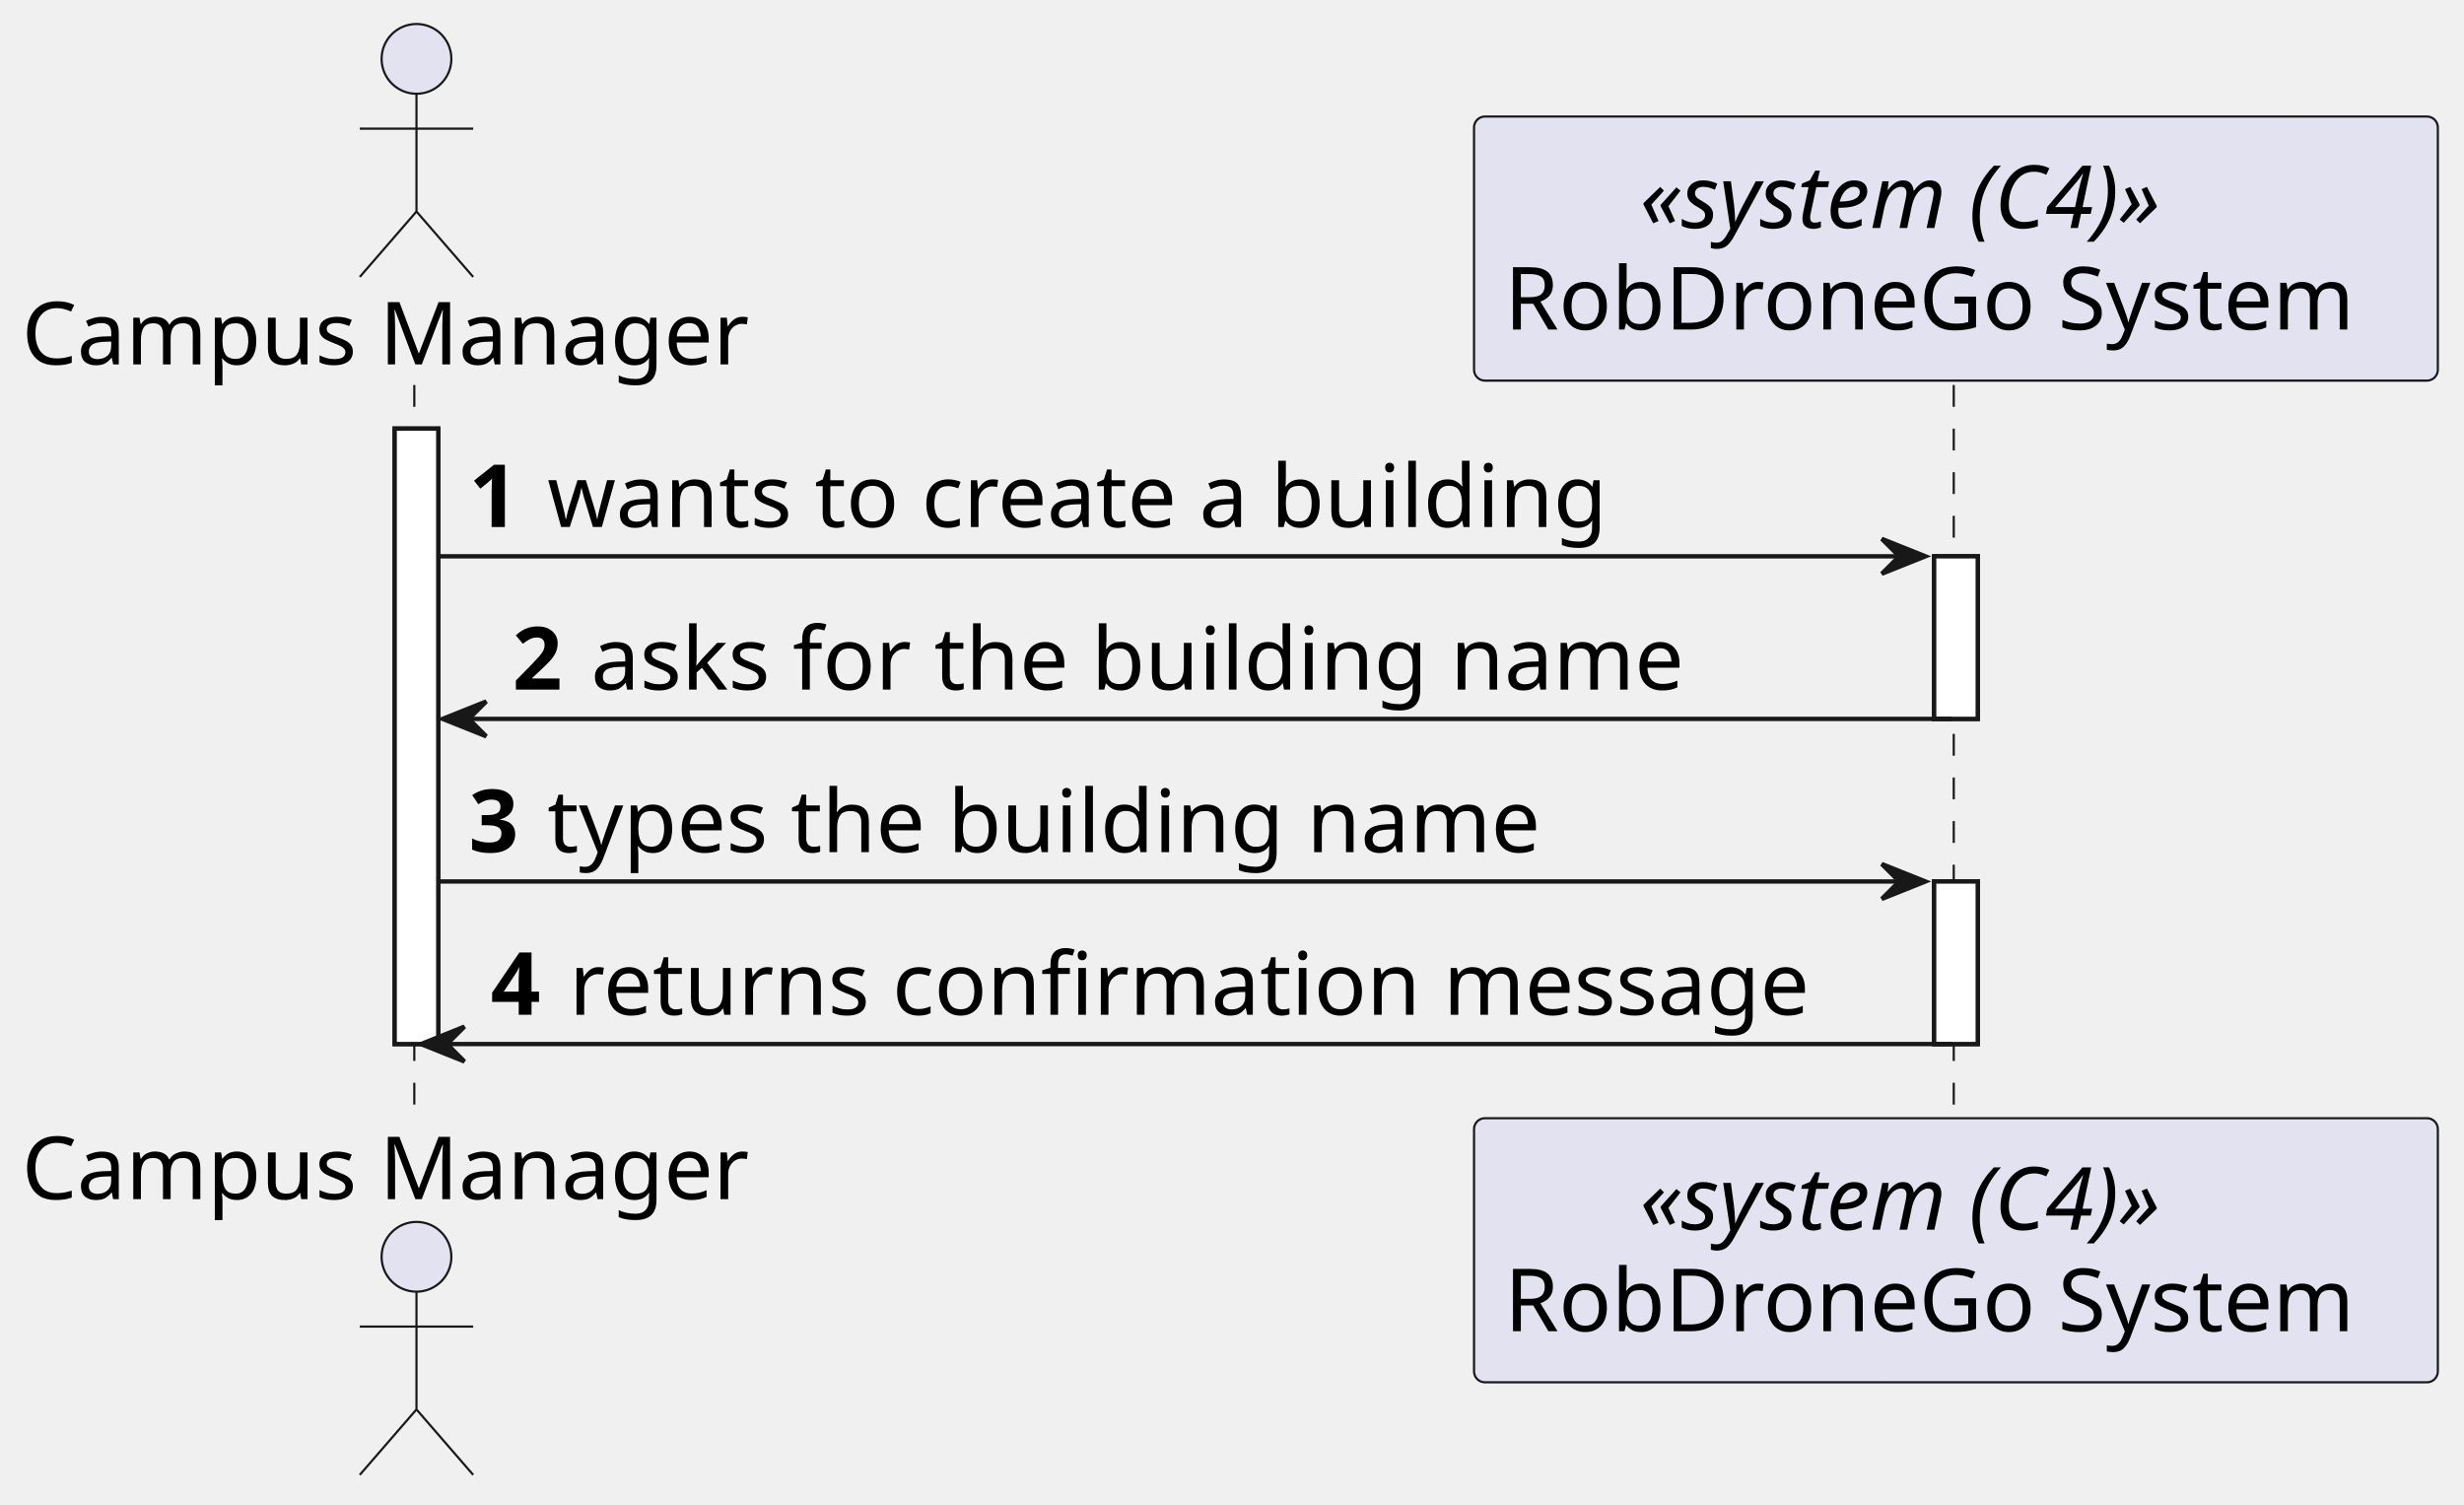
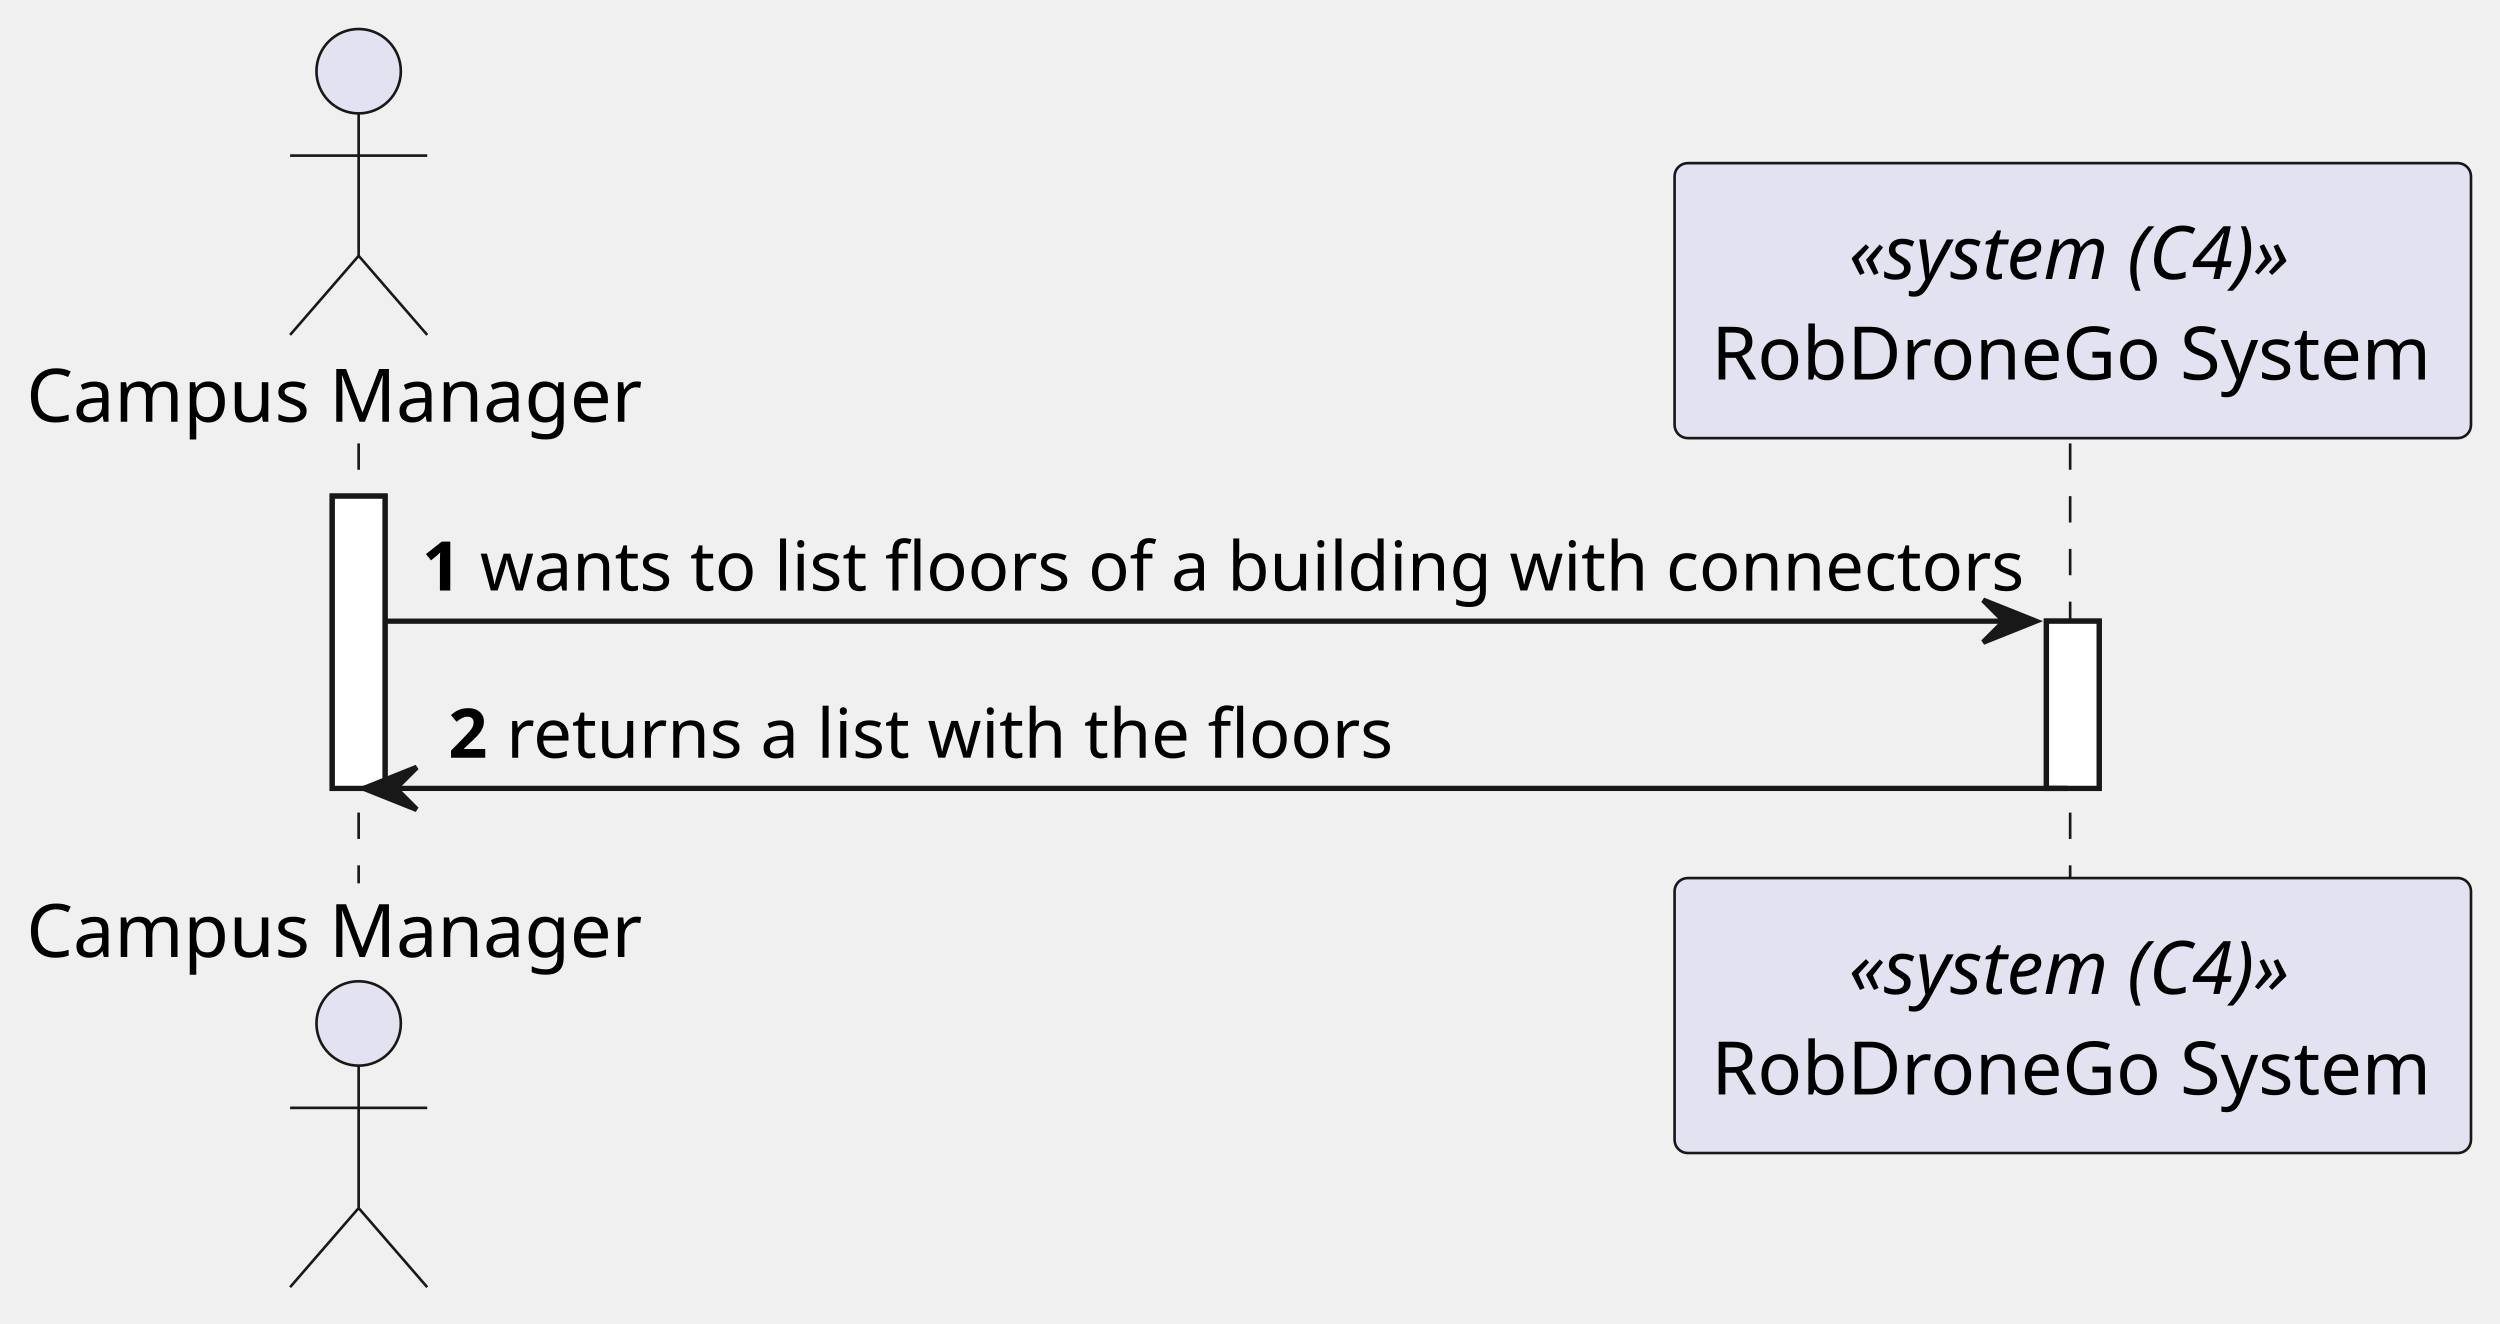
- <svg xmlns="http://www.w3.org/2000/svg" contentStyleType="text/css" height="345px" preserveAspectRatio="none" style="width:565px;height:345px;background:#FFFFFF;" version="1.1" viewBox="0 0 565 345" width="565px" zoomAndPan="magnify">
+ <svg xmlns="http://www.w3.org/2000/svg" contentStyleType="text/css" height="251px" preserveAspectRatio="none" style="width:474px;height:251px;background:#FFFFFF;" version="1.1" viewBox="0 0 474 251" width="474px" zoomAndPan="magnify">
  <defs />
  <g>
-     <rect fill="#FFFFFF" height="141.125" style="stroke:#181818;stroke-width:1.0;" width="10" x="90.5" y="98.281" />
-     <rect fill="#FFFFFF" height="37.281" style="stroke:#181818;stroke-width:1.0;" width="10" x="443.5" y="127.562" />
-     <rect fill="#FFFFFF" height="37.281" style="stroke:#181818;stroke-width:1.0;" width="10" x="443.5" y="202.125" />
-     <line style="stroke:#181818;stroke-width:0.5;stroke-dasharray:5.0,5.0;" x1="95" x2="95" y1="88.281" y2="257.406" />
-     <line style="stroke:#181818;stroke-width:0.5;stroke-dasharray:5.0,5.0;" x1="448" x2="448" y1="88.281" y2="257.406" />
-     <text fill="#000000" font-family="sans-serif" font-size="20" lengthAdjust="spacing" textLength="175" x="5" y="83.564">Campus Manager</text>
-     <ellipse cx="95.5" cy="13.5" fill="#E2E2F0" rx="8" ry="8" style="stroke:#181818;stroke-width:0.5;" />
-     <path d="M95.5,21.5 L95.5,48.5 M82.5,29.5 L108.5,29.5 M95.5,48.5 L82.5,63.5 M95.5,48.5 L108.5,63.5 " fill="none" style="stroke:#181818;stroke-width:0.5;" />
-     <text fill="#000000" font-family="sans-serif" font-size="20" lengthAdjust="spacing" textLength="175" x="5" y="274.971">Campus Manager</text>
-     <ellipse cx="95.5" cy="288.188" fill="#E2E2F0" rx="8" ry="8" style="stroke:#181818;stroke-width:0.5;" />
-     <path d="M95.5,296.188 L95.5,323.188 M82.5,304.188 L108.5,304.188 M95.5,323.188 L82.5,338.188 M95.5,323.188 L108.5,338.188 " fill="none" style="stroke:#181818;stroke-width:0.5;" />
-     <rect fill="#E2E2F0" height="60.562" rx="2.5" ry="2.5" style="stroke:#181818;stroke-width:0.5;" width="221" x="338" y="26.719" />
-     <text fill="#000000" font-family="sans-serif" font-size="20" font-style="italic" lengthAdjust="spacing" textLength="145" x="376" y="52.283">«system (C4)»</text>
-     <text fill="#000000" font-family="sans-serif" font-size="20" lengthAdjust="spacing" textLength="207" x="345" y="75.564">RobDroneGo System</text>
-     <rect fill="#E2E2F0" height="60.562" rx="2.5" ry="2.5" style="stroke:#181818;stroke-width:0.5;" width="221" x="338" y="256.406" />
-     <text fill="#000000" font-family="sans-serif" font-size="20" font-style="italic" lengthAdjust="spacing" textLength="145" x="376" y="281.971">«system (C4)»</text>
-     <text fill="#000000" font-family="sans-serif" font-size="20" lengthAdjust="spacing" textLength="207" x="345" y="305.252">RobDroneGo System</text>
-     <rect fill="#FFFFFF" height="141.125" style="stroke:#181818;stroke-width:1.0;" width="10" x="90.5" y="98.281" />
-     <rect fill="#FFFFFF" height="37.281" style="stroke:#181818;stroke-width:1.0;" width="10" x="443.5" y="127.562" />
-     <rect fill="#FFFFFF" height="37.281" style="stroke:#181818;stroke-width:1.0;" width="10" x="443.5" y="202.125" />
-     <polygon fill="#181818" points="431.5,123.562,441.5,127.562,431.5,131.562,435.5,127.562" style="stroke:#181818;stroke-width:1.0;" />
-     <line style="stroke:#181818;stroke-width:1.0;" x1="100.5" x2="437.5" y1="127.562" y2="127.562" />
-     <text fill="#000000" font-family="sans-serif" font-size="20" font-weight="bold" lengthAdjust="spacing" textLength="14" x="107.5" y="120.846">1</text>
-     <text fill="#000000" font-family="sans-serif" font-size="20" lengthAdjust="spacing" textLength="262" x="125.5" y="120.846">wants to create a building</text>
-     <polygon fill="#181818" points="111.5,160.844,101.5,164.844,111.5,168.844,107.5,164.844" style="stroke:#181818;stroke-width:1.0;" />
-     <line style="stroke:#181818;stroke-width:1.0;" x1="105.5" x2="447.5" y1="164.844" y2="164.844" />
-     <text fill="#000000" font-family="sans-serif" font-size="20" font-weight="bold" lengthAdjust="spacing" textLength="14" x="117.5" y="158.127">2</text>
-     <text fill="#000000" font-family="sans-serif" font-size="20" lengthAdjust="spacing" textLength="268" x="135.5" y="158.127">asks for the building name</text>
-     <polygon fill="#181818" points="431.5,198.125,441.5,202.125,431.5,206.125,435.5,202.125" style="stroke:#181818;stroke-width:1.0;" />
-     <line style="stroke:#181818;stroke-width:1.0;" x1="100.5" x2="437.5" y1="202.125" y2="202.125" />
-     <text fill="#000000" font-family="sans-serif" font-size="20" font-weight="bold" lengthAdjust="spacing" textLength="14" x="107.5" y="195.408">3</text>
-     <text fill="#000000" font-family="sans-serif" font-size="20" lengthAdjust="spacing" textLength="245" x="125.5" y="195.408">types the building name</text>
-     <polygon fill="#181818" points="106.5,235.406,96.5,239.406,106.5,243.406,102.5,239.406" style="stroke:#181818;stroke-width:1.0;" />
-     <line style="stroke:#181818;stroke-width:1.0;" x1="100.5" x2="447.5" y1="239.406" y2="239.406" />
-     <text fill="#000000" font-family="sans-serif" font-size="20" font-weight="bold" lengthAdjust="spacing" textLength="14" x="112.5" y="232.69">4</text>
-     <text fill="#000000" font-family="sans-serif" font-size="20" lengthAdjust="spacing" textLength="301" x="130.5" y="232.69">returns confirmation message</text>
+     <rect fill="#FFFFFF" height="55.412" style="stroke:#181818;stroke-width:1.0;" width="10" x="63" y="94.068" />
+     <rect fill="#FFFFFF" height="31.706" style="stroke:#181818;stroke-width:1.0;" width="10" x="388" y="117.774" />
+     <line style="stroke:#181818;stroke-width:0.5;stroke-dasharray:5.0,5.0;" x1="68" x2="68" y1="84.068" y2="167.48" />
+     <line style="stroke:#181818;stroke-width:0.5;stroke-dasharray:5.0,5.0;" x1="392.5" x2="392.5" y1="84.068" y2="167.48" />
+     <text fill="#000000" font-family="sans-serif" font-size="14" lengthAdjust="spacing" textLength="120" x="5" y="79.966">Campus Manager</text>
+     <ellipse cx="68" cy="13.5" fill="#E2E2F0" rx="8" ry="8" style="stroke:#181818;stroke-width:0.5;" />
+     <path d="M68,21.5 L68,48.5 M55,29.5 L81,29.5 M68,48.5 L55,63.5 M68,48.5 L81,63.5 " fill="none" style="stroke:#181818;stroke-width:0.5;" />
+     <text fill="#000000" font-family="sans-serif" font-size="14" lengthAdjust="spacing" textLength="120" x="5" y="181.446">Campus Manager</text>
+     <ellipse cx="68" cy="194.048" fill="#E2E2F0" rx="8" ry="8" style="stroke:#181818;stroke-width:0.5;" />
+     <path d="M68,202.048 L68,229.048 M55,210.048 L81,210.048 M68,229.048 L55,244.048 M68,229.048 L81,244.048 " fill="none" style="stroke:#181818;stroke-width:0.5;" />
+     <rect fill="#E2E2F0" height="52.136" rx="2.5" ry="2.5" style="stroke:#181818;stroke-width:0.5;" width="151" x="317.5" y="30.932" />
+     <text fill="#000000" font-family="sans-serif" font-size="14" font-style="italic" lengthAdjust="spacing" textLength="85" x="350.5" y="52.898">«system (C4)»</text>
+     <text fill="#000000" font-family="sans-serif" font-size="14" lengthAdjust="spacing" textLength="137" x="324.5" y="71.966">RobDroneGo System</text>
+     <rect fill="#E2E2F0" height="52.136" rx="2.5" ry="2.5" style="stroke:#181818;stroke-width:0.5;" width="151" x="317.5" y="166.48" />
+     <text fill="#000000" font-family="sans-serif" font-size="14" font-style="italic" lengthAdjust="spacing" textLength="85" x="350.5" y="188.446">«system (C4)»</text>
+     <text fill="#000000" font-family="sans-serif" font-size="14" lengthAdjust="spacing" textLength="137" x="324.5" y="207.514">RobDroneGo System</text>
+     <rect fill="#FFFFFF" height="55.412" style="stroke:#181818;stroke-width:1.0;" width="10" x="63" y="94.068" />
+     <rect fill="#FFFFFF" height="31.706" style="stroke:#181818;stroke-width:1.0;" width="10" x="388" y="117.774" />
+     <polygon fill="#181818" points="376,113.774,386,117.774,376,121.774,380,117.774" style="stroke:#181818;stroke-width:1.0;" />
+     <line style="stroke:#181818;stroke-width:1.0;" x1="73" x2="382" y1="117.774" y2="117.774" />
+     <text fill="#000000" font-family="sans-serif" font-size="13" font-weight="bold" lengthAdjust="spacing" textLength="7" x="80" y="111.965">1</text>
+     <text fill="#000000" font-family="sans-serif" font-size="13" lengthAdjust="spacing" textLength="285" x="91" y="111.965">wants to list floors of a building with connectors</text>
+     <polygon fill="#181818" points="79,145.48,69,149.48,79,153.48,75,149.48" style="stroke:#181818;stroke-width:1.0;" />
+     <line style="stroke:#181818;stroke-width:1.0;" x1="73" x2="392" y1="149.48" y2="149.48" />
+     <text fill="#000000" font-family="sans-serif" font-size="13" font-weight="bold" lengthAdjust="spacing" textLength="7" x="85" y="143.671">2</text>
+     <text fill="#000000" font-family="sans-serif" font-size="13" lengthAdjust="spacing" textLength="163" x="96" y="143.671">returns a list with the floors</text>
  </g>
</svg>
